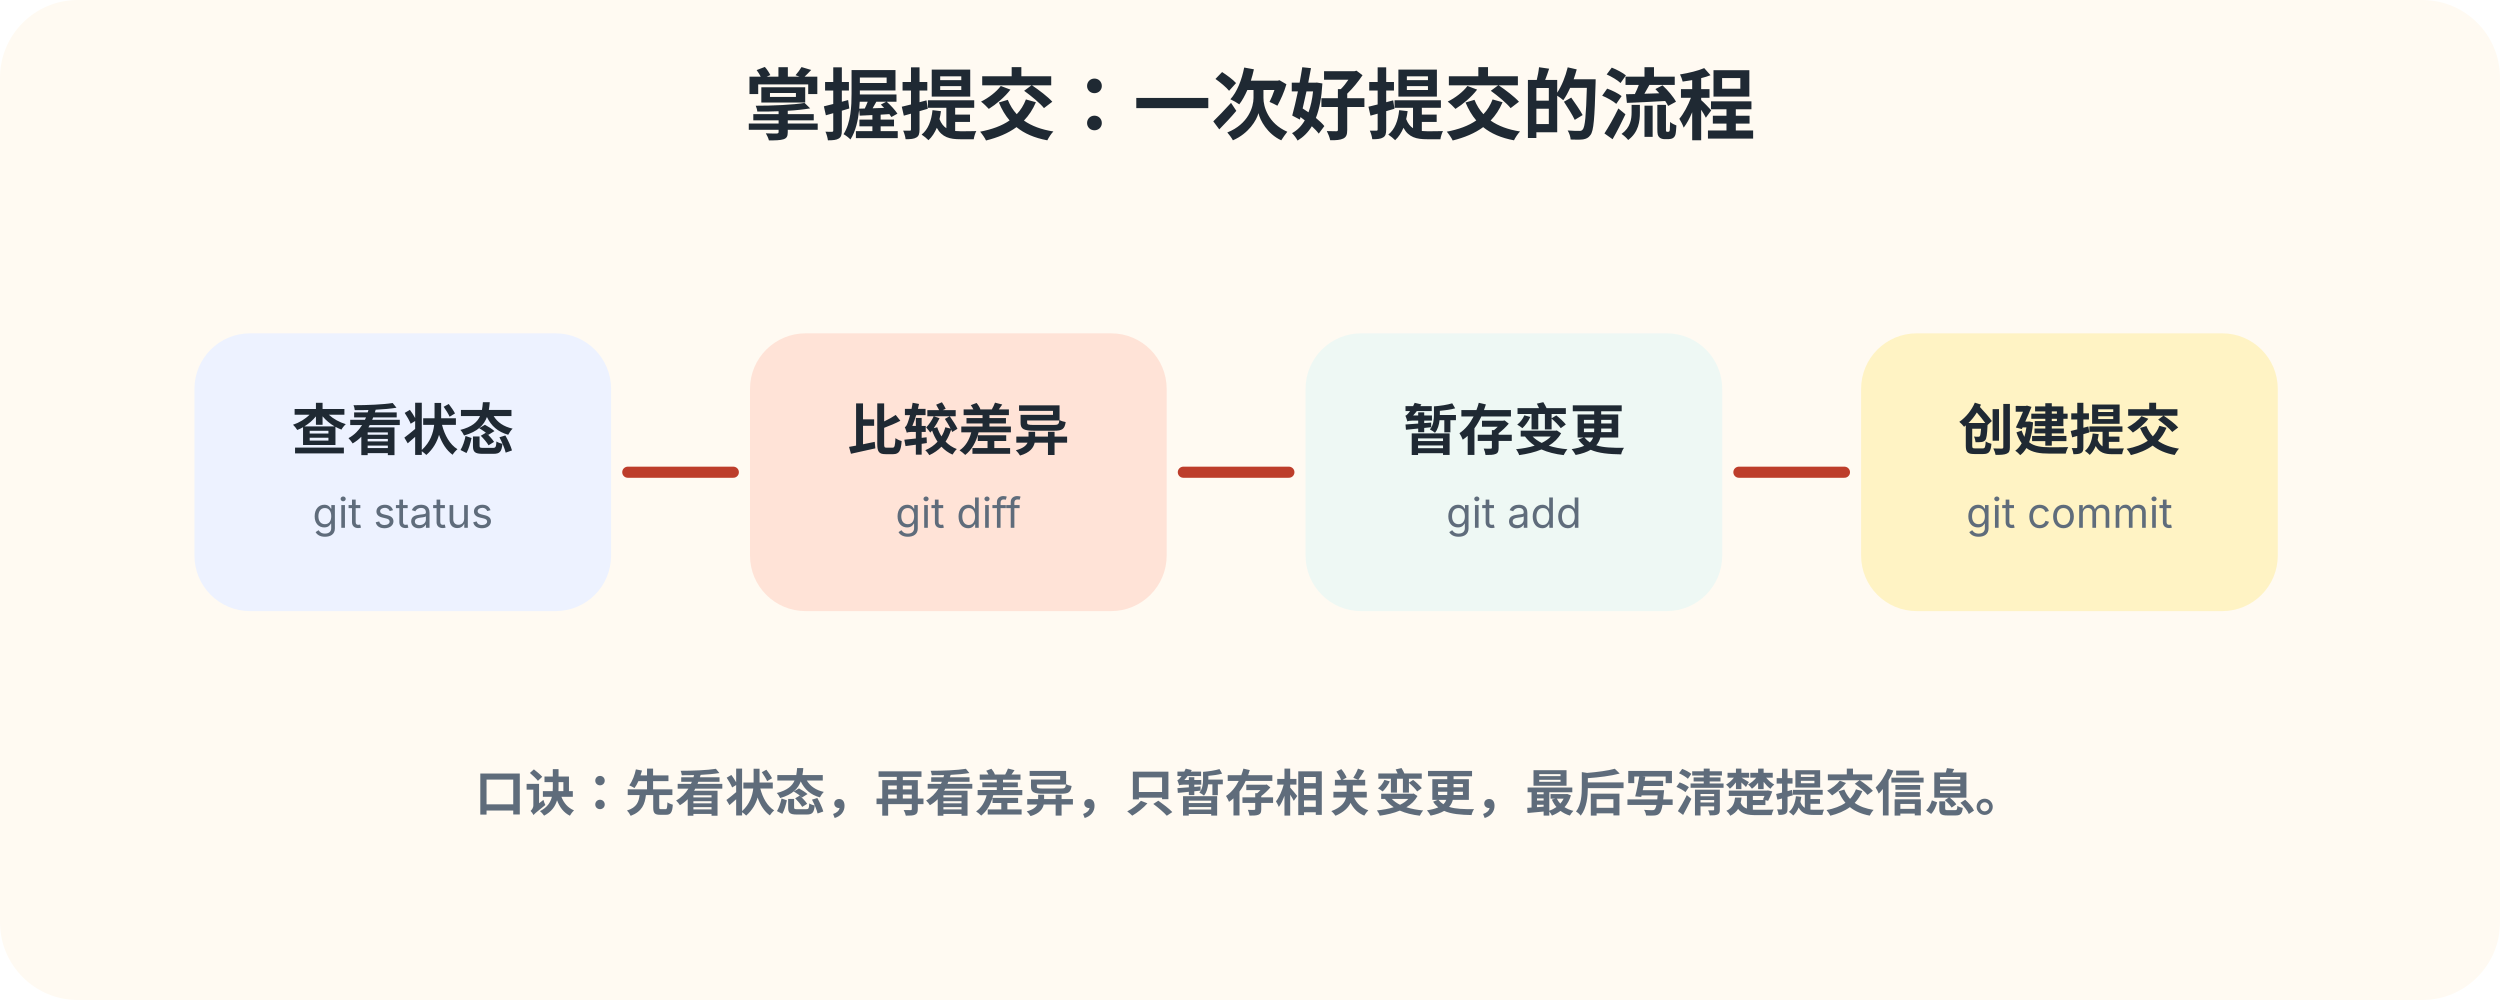
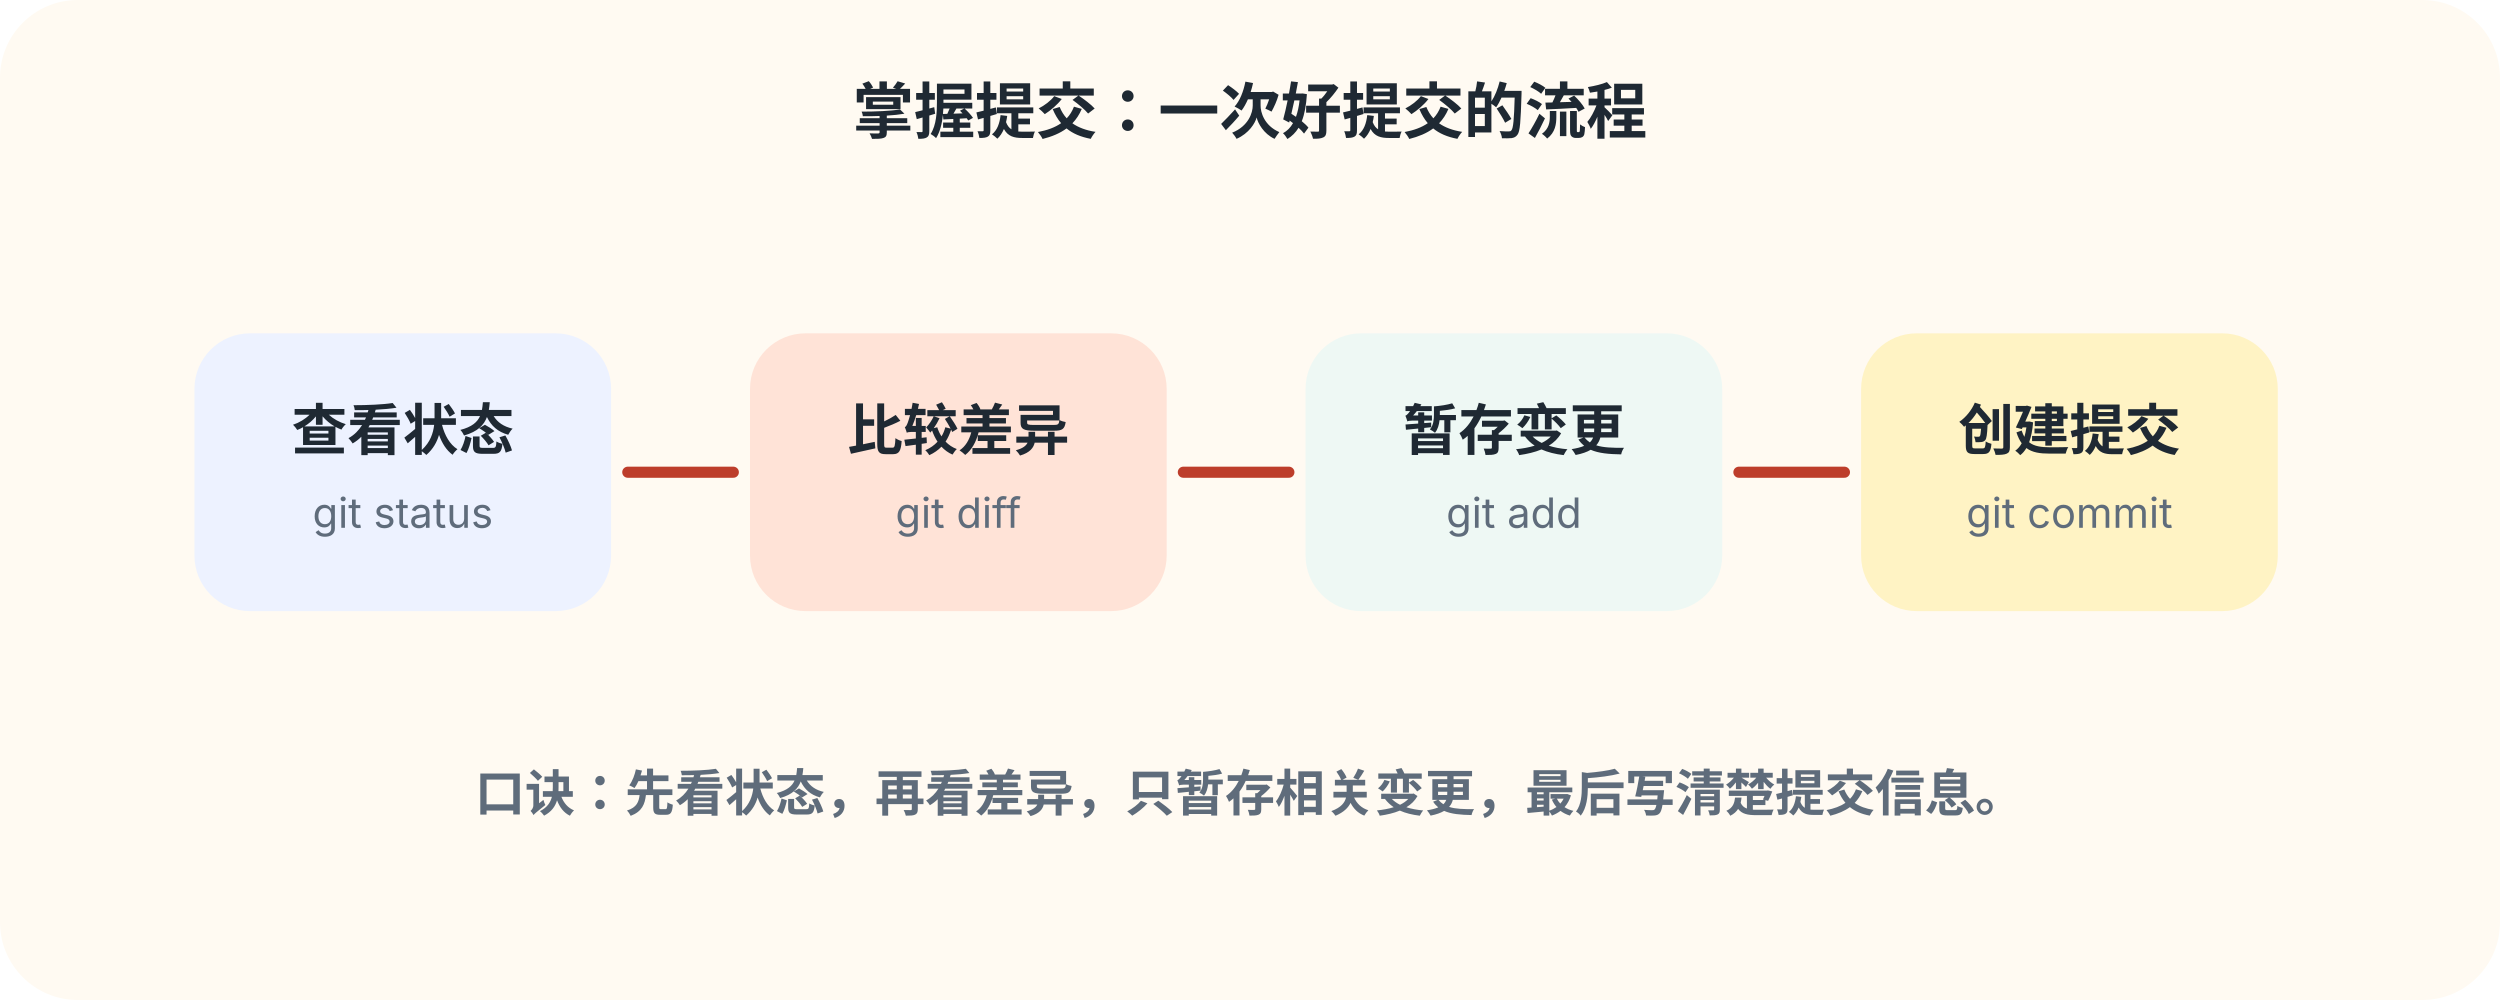
<svg xmlns="http://www.w3.org/2000/svg" viewBox="0 0 900 360" role="img" aria-labelledby="title desc">
  <rect width="900" height="360" rx="28" fill="#fffaf2" />
  <g font-family="Inter, PingFang SC, Microsoft YaHei, sans-serif">
-     <text x="450" y="48" text-anchor="middle" font-size="28" font-weight="800" fill="#1f2933">掌握提交：一次好提交的流程</text>
+     <text x="450" y="48" text-anchor="middle" font-size="22" font-weight="800" fill="#1f2933">掌握提交：一次好提交的流程</text>
    <g transform="translate(70 120)">
      <rect width="150" height="100" rx="20" fill="#edf2ff" />
      <text x="75" y="42" text-anchor="middle" font-size="20" font-weight="800" fill="#1f2933">查看状态</text>
      <text x="75" y="70" text-anchor="middle" font-size="15" fill="#5f6c7b">git status</text>
    </g>
    <g transform="translate(270 120)">
      <rect width="150" height="100" rx="20" fill="#ffe3d7" />
      <text x="75" y="42" text-anchor="middle" font-size="20" font-weight="800" fill="#1f2933">比较差异</text>
      <text x="75" y="70" text-anchor="middle" font-size="15" fill="#5f6c7b">git diff</text>
    </g>
    <g transform="translate(470 120)">
      <rect width="150" height="100" rx="20" fill="#eef8f4" />
      <text x="75" y="42" text-anchor="middle" font-size="20" font-weight="800" fill="#1f2933">暂存变更</text>
      <text x="75" y="70" text-anchor="middle" font-size="15" fill="#5f6c7b">git add</text>
    </g>
    <g transform="translate(670 120)">
      <rect width="150" height="100" rx="20" fill="#fff3c4" />
      <text x="75" y="42" text-anchor="middle" font-size="20" font-weight="800" fill="#1f2933">创建提交</text>
      <text x="75" y="70" text-anchor="middle" font-size="15" fill="#5f6c7b">git commit</text>
    </g>
    <g stroke="#bd3d2b" stroke-width="4" stroke-linecap="round">
      <path d="M226 170 H264" />
      <path d="M426 170 H464" />
      <path d="M626 170 H664" />
    </g>
    <text x="450" y="292" text-anchor="middle" font-size="18" font-weight="700" fill="#5f6c7b">口诀：先看状态，再看差异，只暂存相关变更，最后写清楚提交信息。</text>
  </g>
</svg>
